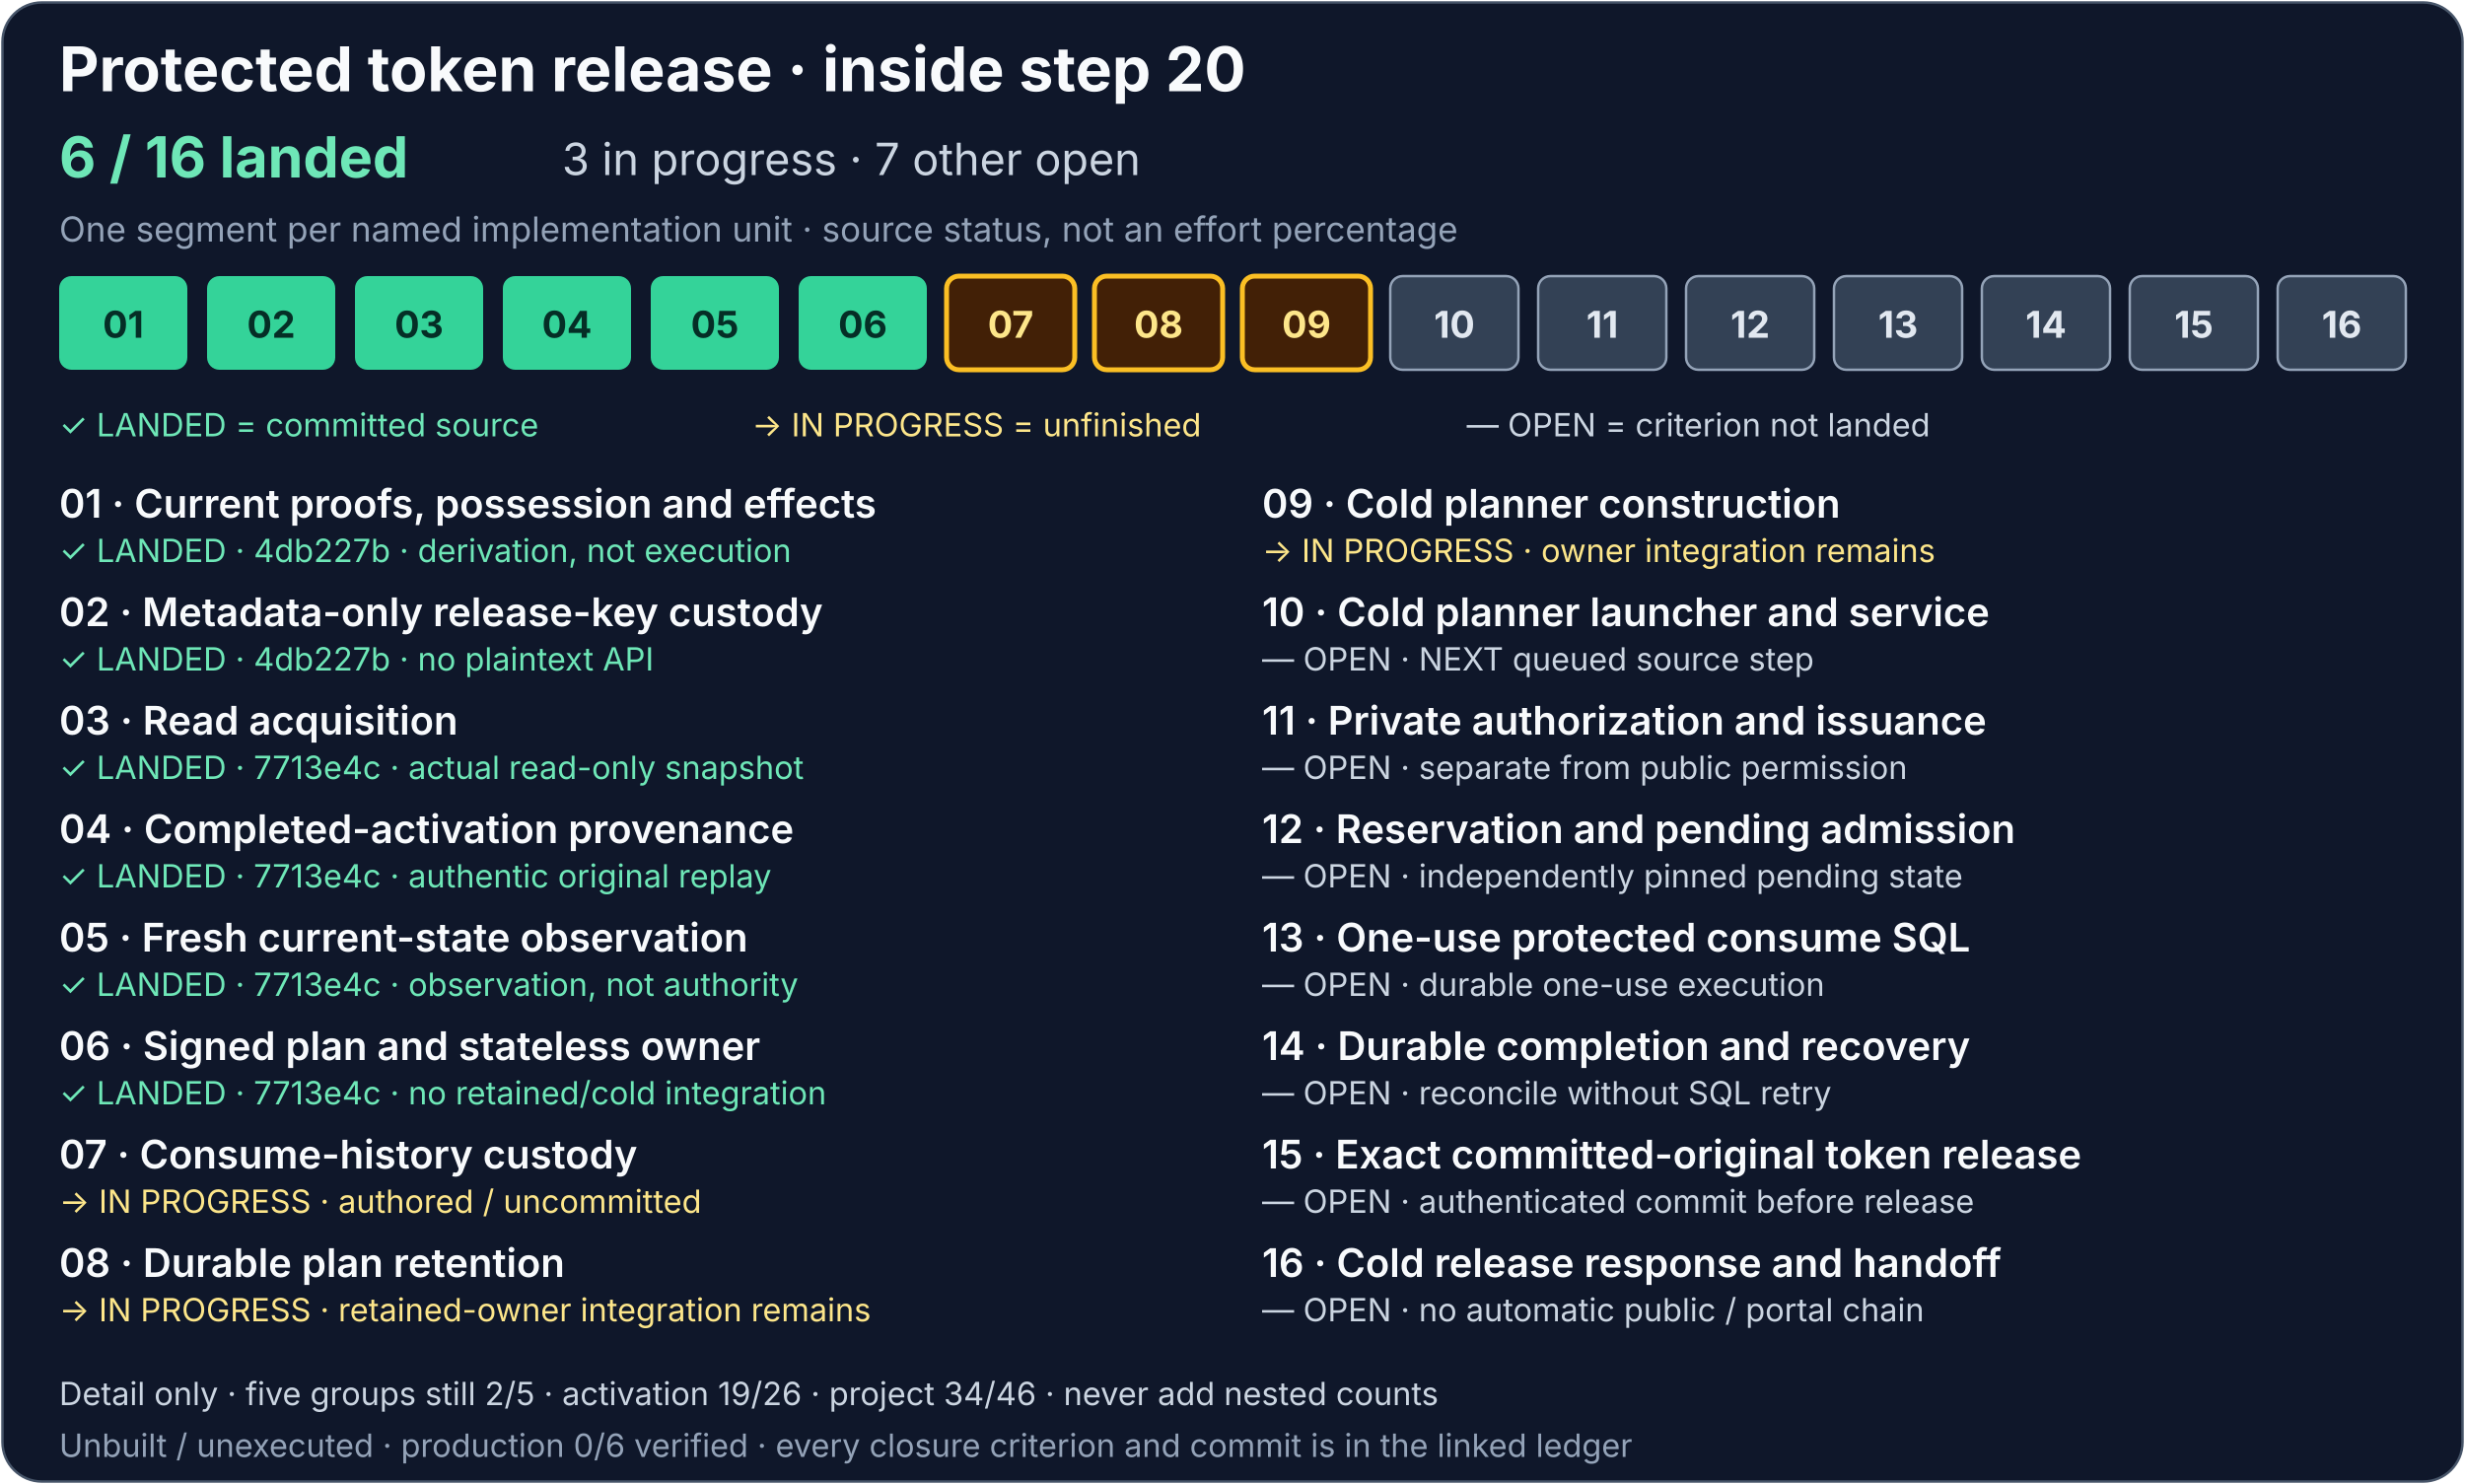
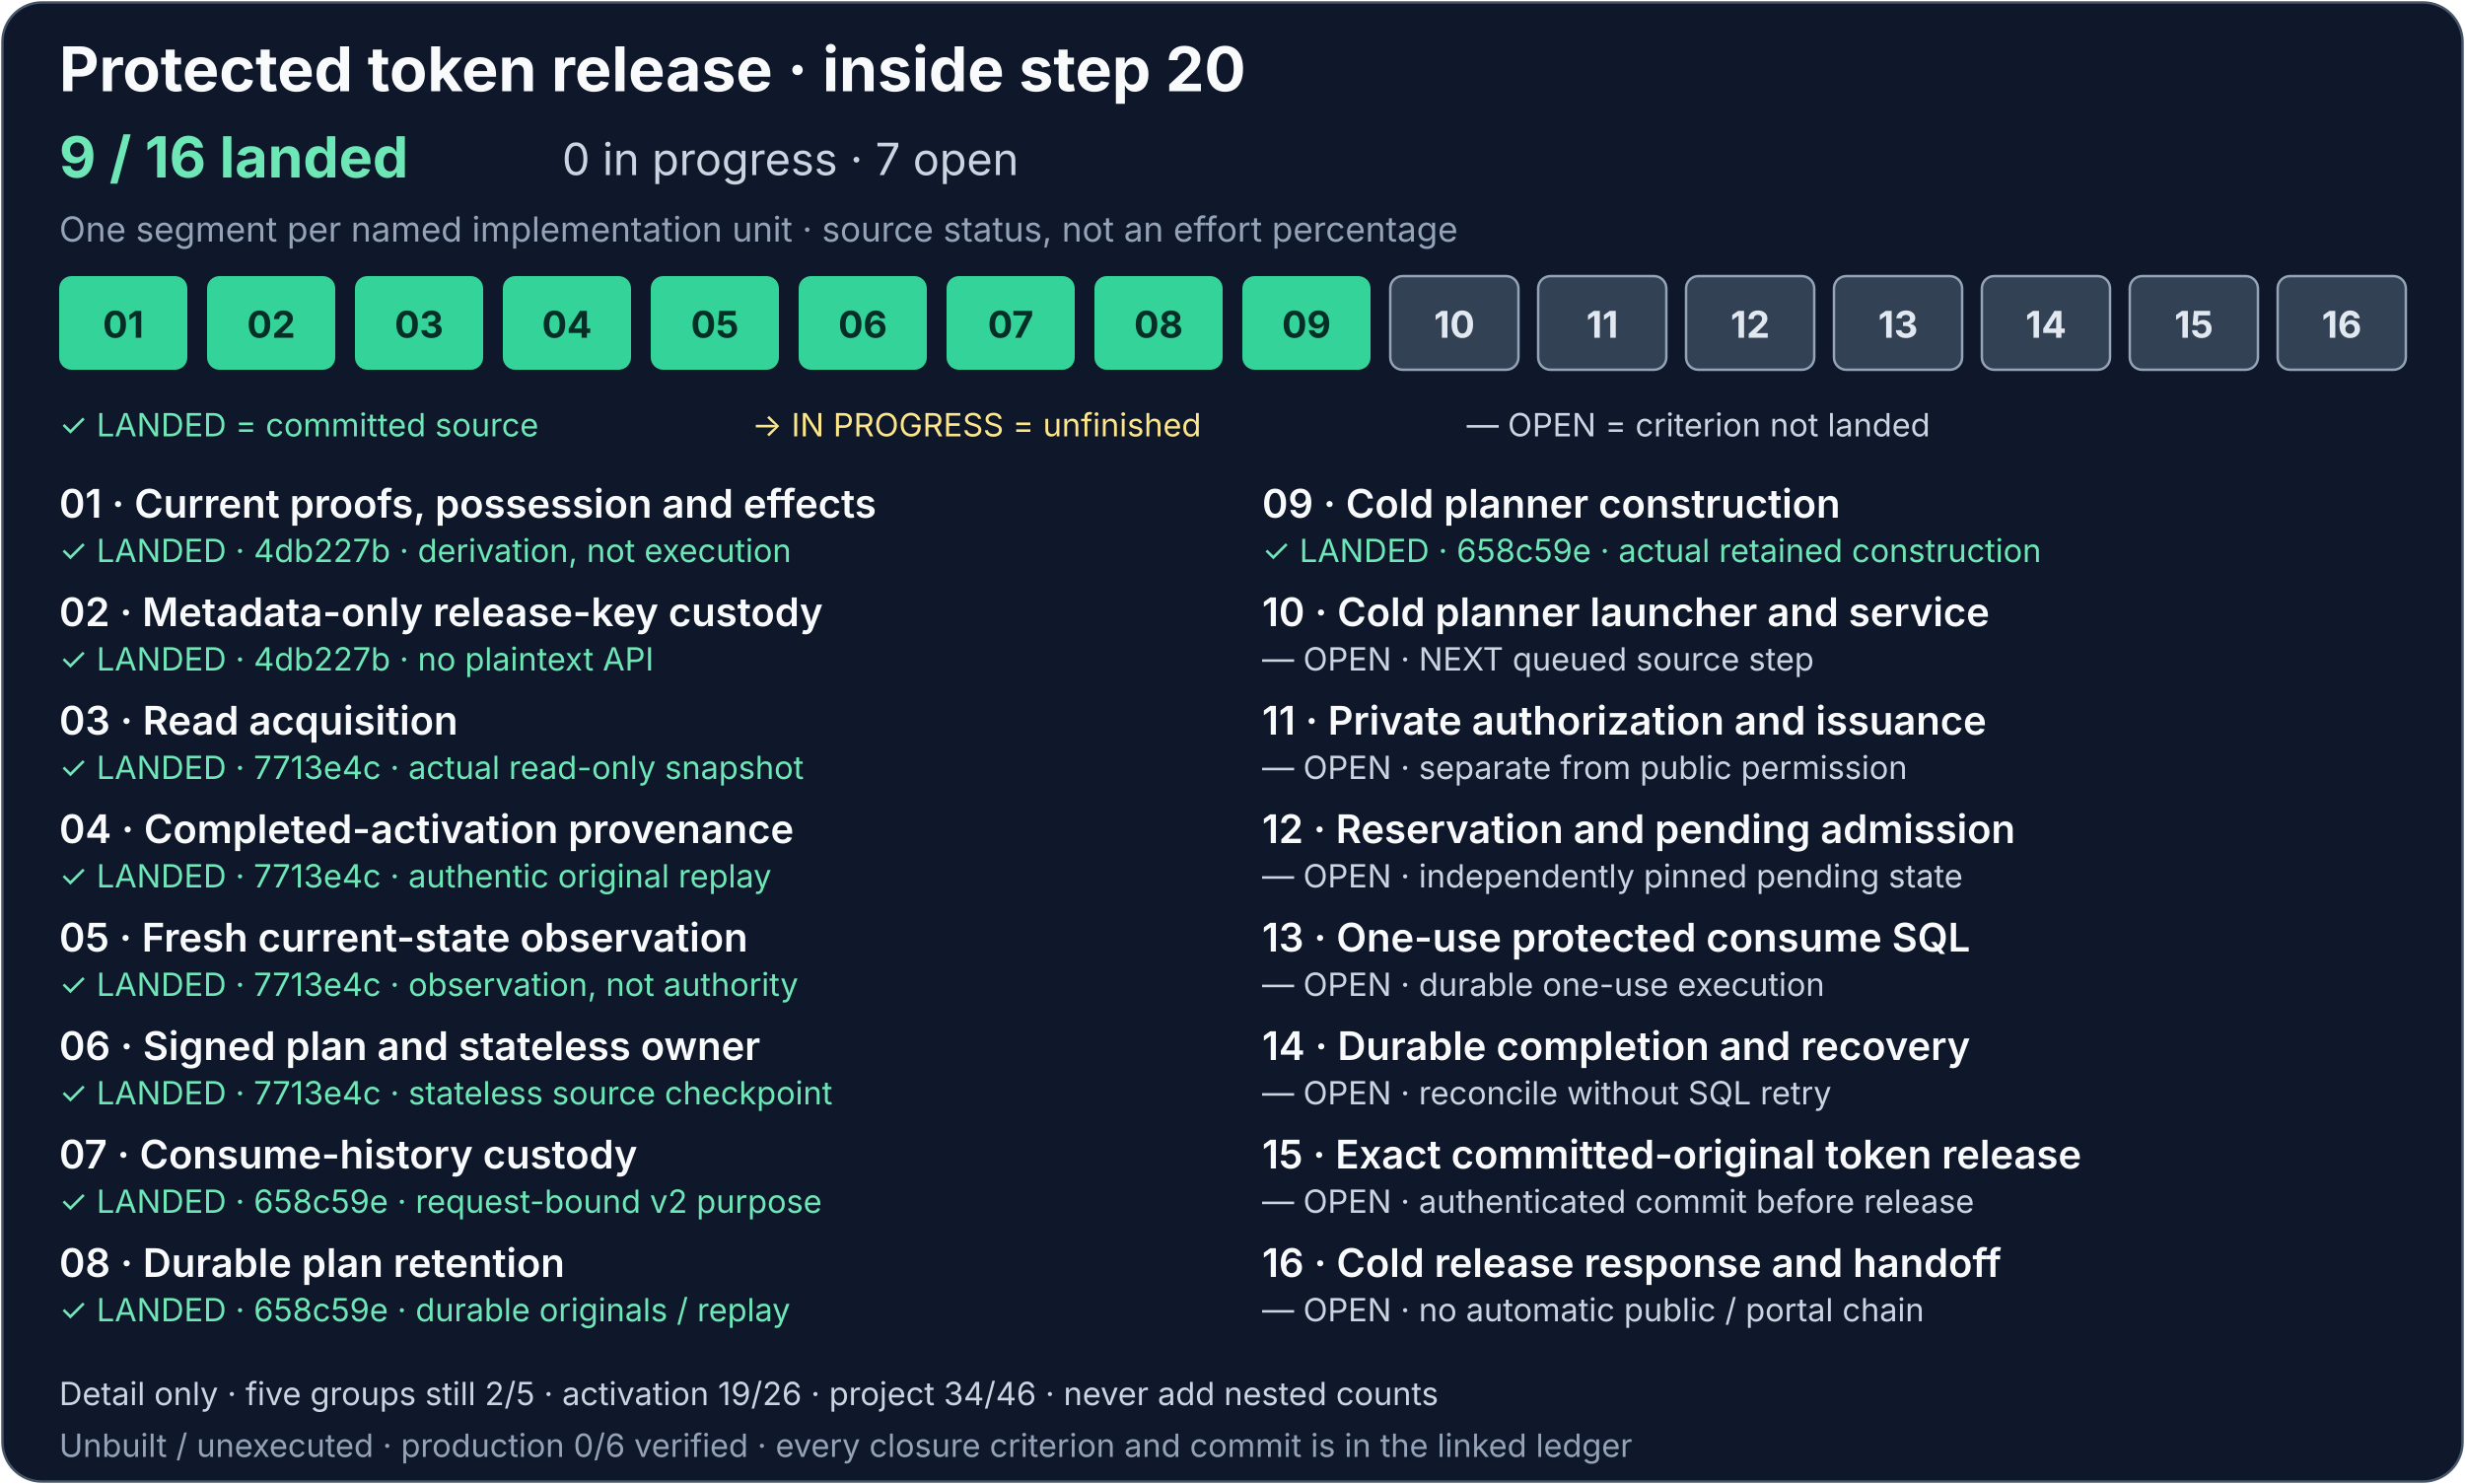
<svg xmlns="http://www.w3.org/2000/svg" width="1000" height="602" viewBox="0 0 1000 602" role="img" aria-labelledby="release-title release-description">
  <rect x="1" y="1" width="998" height="600" rx="16" fill="#0f172a" stroke="#475569" />
  <g font-family="system-ui, -apple-system, Segoe UI, sans-serif">
    <text x="24" y="37" fill="#f8fafc" font-size="25" font-weight="700">Protected token release · inside step 20</text>
-     <text x="24" y="72" fill="#6ee7b7" font-size="23" font-weight="700">6 / 16 landed</text>
-     <text x="228" y="71" fill="#cbd5e1" font-size="18">3 in progress · 7 other open</text>
+     <text x="24" y="72" fill="#6ee7b7" font-size="23" font-weight="700">9 / 16 landed</text>
+     <text x="228" y="71" fill="#cbd5e1" font-size="18">0 in progress · 7 open</text>
    <text x="24" y="98" fill="#94a3b8" font-size="14">One segment per named implementation unit · source status, not an effort percentage</text>
    <g fill="#34d399">
      <rect x="24" y="112" width="52" height="38" rx="5" />
      <rect x="84" y="112" width="52" height="38" rx="5" />
      <rect x="144" y="112" width="52" height="38" rx="5" />
      <rect x="204" y="112" width="52" height="38" rx="5" />
      <rect x="264" y="112" width="52" height="38" rx="5" />
      <rect x="324" y="112" width="52" height="38" rx="5" />
    </g>
-     <g fill="#422006" stroke="#fbbf24" stroke-width="2">
+     <g fill="#34d399">
      <rect x="384" y="112" width="52" height="38" rx="5" />
      <rect x="444" y="112" width="52" height="38" rx="5" />
      <rect x="504" y="112" width="52" height="38" rx="5" />
    </g>
    <g fill="#334155" stroke="#94a3b8">
      <rect x="564" y="112" width="52" height="38" rx="5" />
      <rect x="624" y="112" width="52" height="38" rx="5" />
      <rect x="684" y="112" width="52" height="38" rx="5" />
      <rect x="744" y="112" width="52" height="38" rx="5" />
      <rect x="804" y="112" width="52" height="38" rx="5" />
      <rect x="864" y="112" width="52" height="38" rx="5" />
      <rect x="924" y="112" width="52" height="38" rx="5" />
    </g>
    <g font-size="15" font-weight="700" text-anchor="middle">
      <g fill="#052e26">
        <text x="50" y="137">01</text>
        <text x="110" y="137">02</text>
        <text x="170" y="137">03</text>
        <text x="230" y="137">04</text>
        <text x="290" y="137">05</text>
        <text x="350" y="137">06</text>
      </g>
-       <g fill="#fde68a">
+       <g fill="#052e26">
        <text x="410" y="137">07</text>
        <text x="470" y="137">08</text>
        <text x="530" y="137">09</text>
      </g>
      <g fill="#e2e8f0">
        <text x="590" y="137">10</text>
        <text x="650" y="137">11</text>
        <text x="710" y="137">12</text>
        <text x="770" y="137">13</text>
        <text x="830" y="137">14</text>
        <text x="890" y="137">15</text>
        <text x="950" y="137">16</text>
      </g>
    </g>
    <text x="24" y="177" fill="#6ee7b7" font-size="13">✓ LANDED = committed source</text>
    <text x="305" y="177" fill="#fde68a" font-size="13">→ IN PROGRESS = unfinished</text>
    <text x="595" y="177" fill="#cbd5e1" font-size="13">— OPEN = criterion not landed</text>
    <g fill="#f8fafc" font-size="16" font-weight="600">
      <text x="24" y="210">01 · Current proofs, possession and effects</text>
      <text x="24" y="254">02 · Metadata-only release-key custody</text>
      <text x="24" y="298">03 · Read acquisition</text>
      <text x="24" y="342">04 · Completed-activation provenance</text>
      <text x="24" y="386">05 · Fresh current-state observation</text>
      <text x="24" y="430">06 · Signed plan and stateless owner</text>
      <text x="24" y="474">07 · Consume-history custody</text>
      <text x="24" y="518">08 · Durable plan retention</text>
      <text x="512" y="210">09 · Cold planner construction</text>
      <text x="512" y="254">10 · Cold planner launcher and service</text>
      <text x="512" y="298">11 · Private authorization and issuance</text>
      <text x="512" y="342">12 · Reservation and pending admission</text>
      <text x="512" y="386">13 · One-use protected consume SQL</text>
      <text x="512" y="430">14 · Durable completion and recovery</text>
      <text x="512" y="474">15 · Exact committed-original token release</text>
      <text x="512" y="518">16 · Cold release response and handoff</text>
    </g>
    <g font-size="13">
      <g fill="#6ee7b7">
        <text x="24" y="228">✓ LANDED · 4db227b · derivation, not execution</text>
        <text x="24" y="272">✓ LANDED · 4db227b · no plaintext API</text>
        <text x="24" y="316">✓ LANDED · 7713e4c · actual read-only snapshot</text>
        <text x="24" y="360">✓ LANDED · 7713e4c · authentic original replay</text>
        <text x="24" y="404">✓ LANDED · 7713e4c · observation, not authority</text>
-         <text x="24" y="448">✓ LANDED · 7713e4c · no retained/cold integration</text>
+         <text x="24" y="448">✓ LANDED · 7713e4c · stateless source checkpoint</text>
      </g>
-       <g fill="#fde68a">
-         <text x="24" y="492">→ IN PROGRESS · authored / uncommitted</text>
-         <text x="24" y="536">→ IN PROGRESS · retained-owner integration remains</text>
-         <text x="512" y="228">→ IN PROGRESS · owner integration remains</text>
+       <g fill="#6ee7b7">
+         <text x="24" y="492">✓ LANDED · 658c59e · request-bound v2 purpose</text>
+         <text x="24" y="536">✓ LANDED · 658c59e · durable originals / replay</text>
+         <text x="512" y="228">✓ LANDED · 658c59e · actual retained construction</text>
      </g>
      <g fill="#cbd5e1">
        <text x="512" y="272">— OPEN · NEXT queued source step</text>
        <text x="512" y="316">— OPEN · separate from public permission</text>
        <text x="512" y="360">— OPEN · independently pinned pending state</text>
        <text x="512" y="404">— OPEN · durable one-use execution</text>
        <text x="512" y="448">— OPEN · reconcile without SQL retry</text>
        <text x="512" y="492">— OPEN · authenticated commit before release</text>
        <text x="512" y="536">— OPEN · no automatic public / portal chain</text>
      </g>
    </g>
    <text x="24" y="570" fill="#cbd5e1" font-size="13">Detail only · five groups still 2/5 · activation 19/26 · project 34/46 · never add nested counts</text>
    <text x="24" y="591" fill="#94a3b8" font-size="13">Unbuilt / unexecuted · production 0/6 verified · every closure criterion and commit is in the linked ledger</text>
  </g>
</svg>
